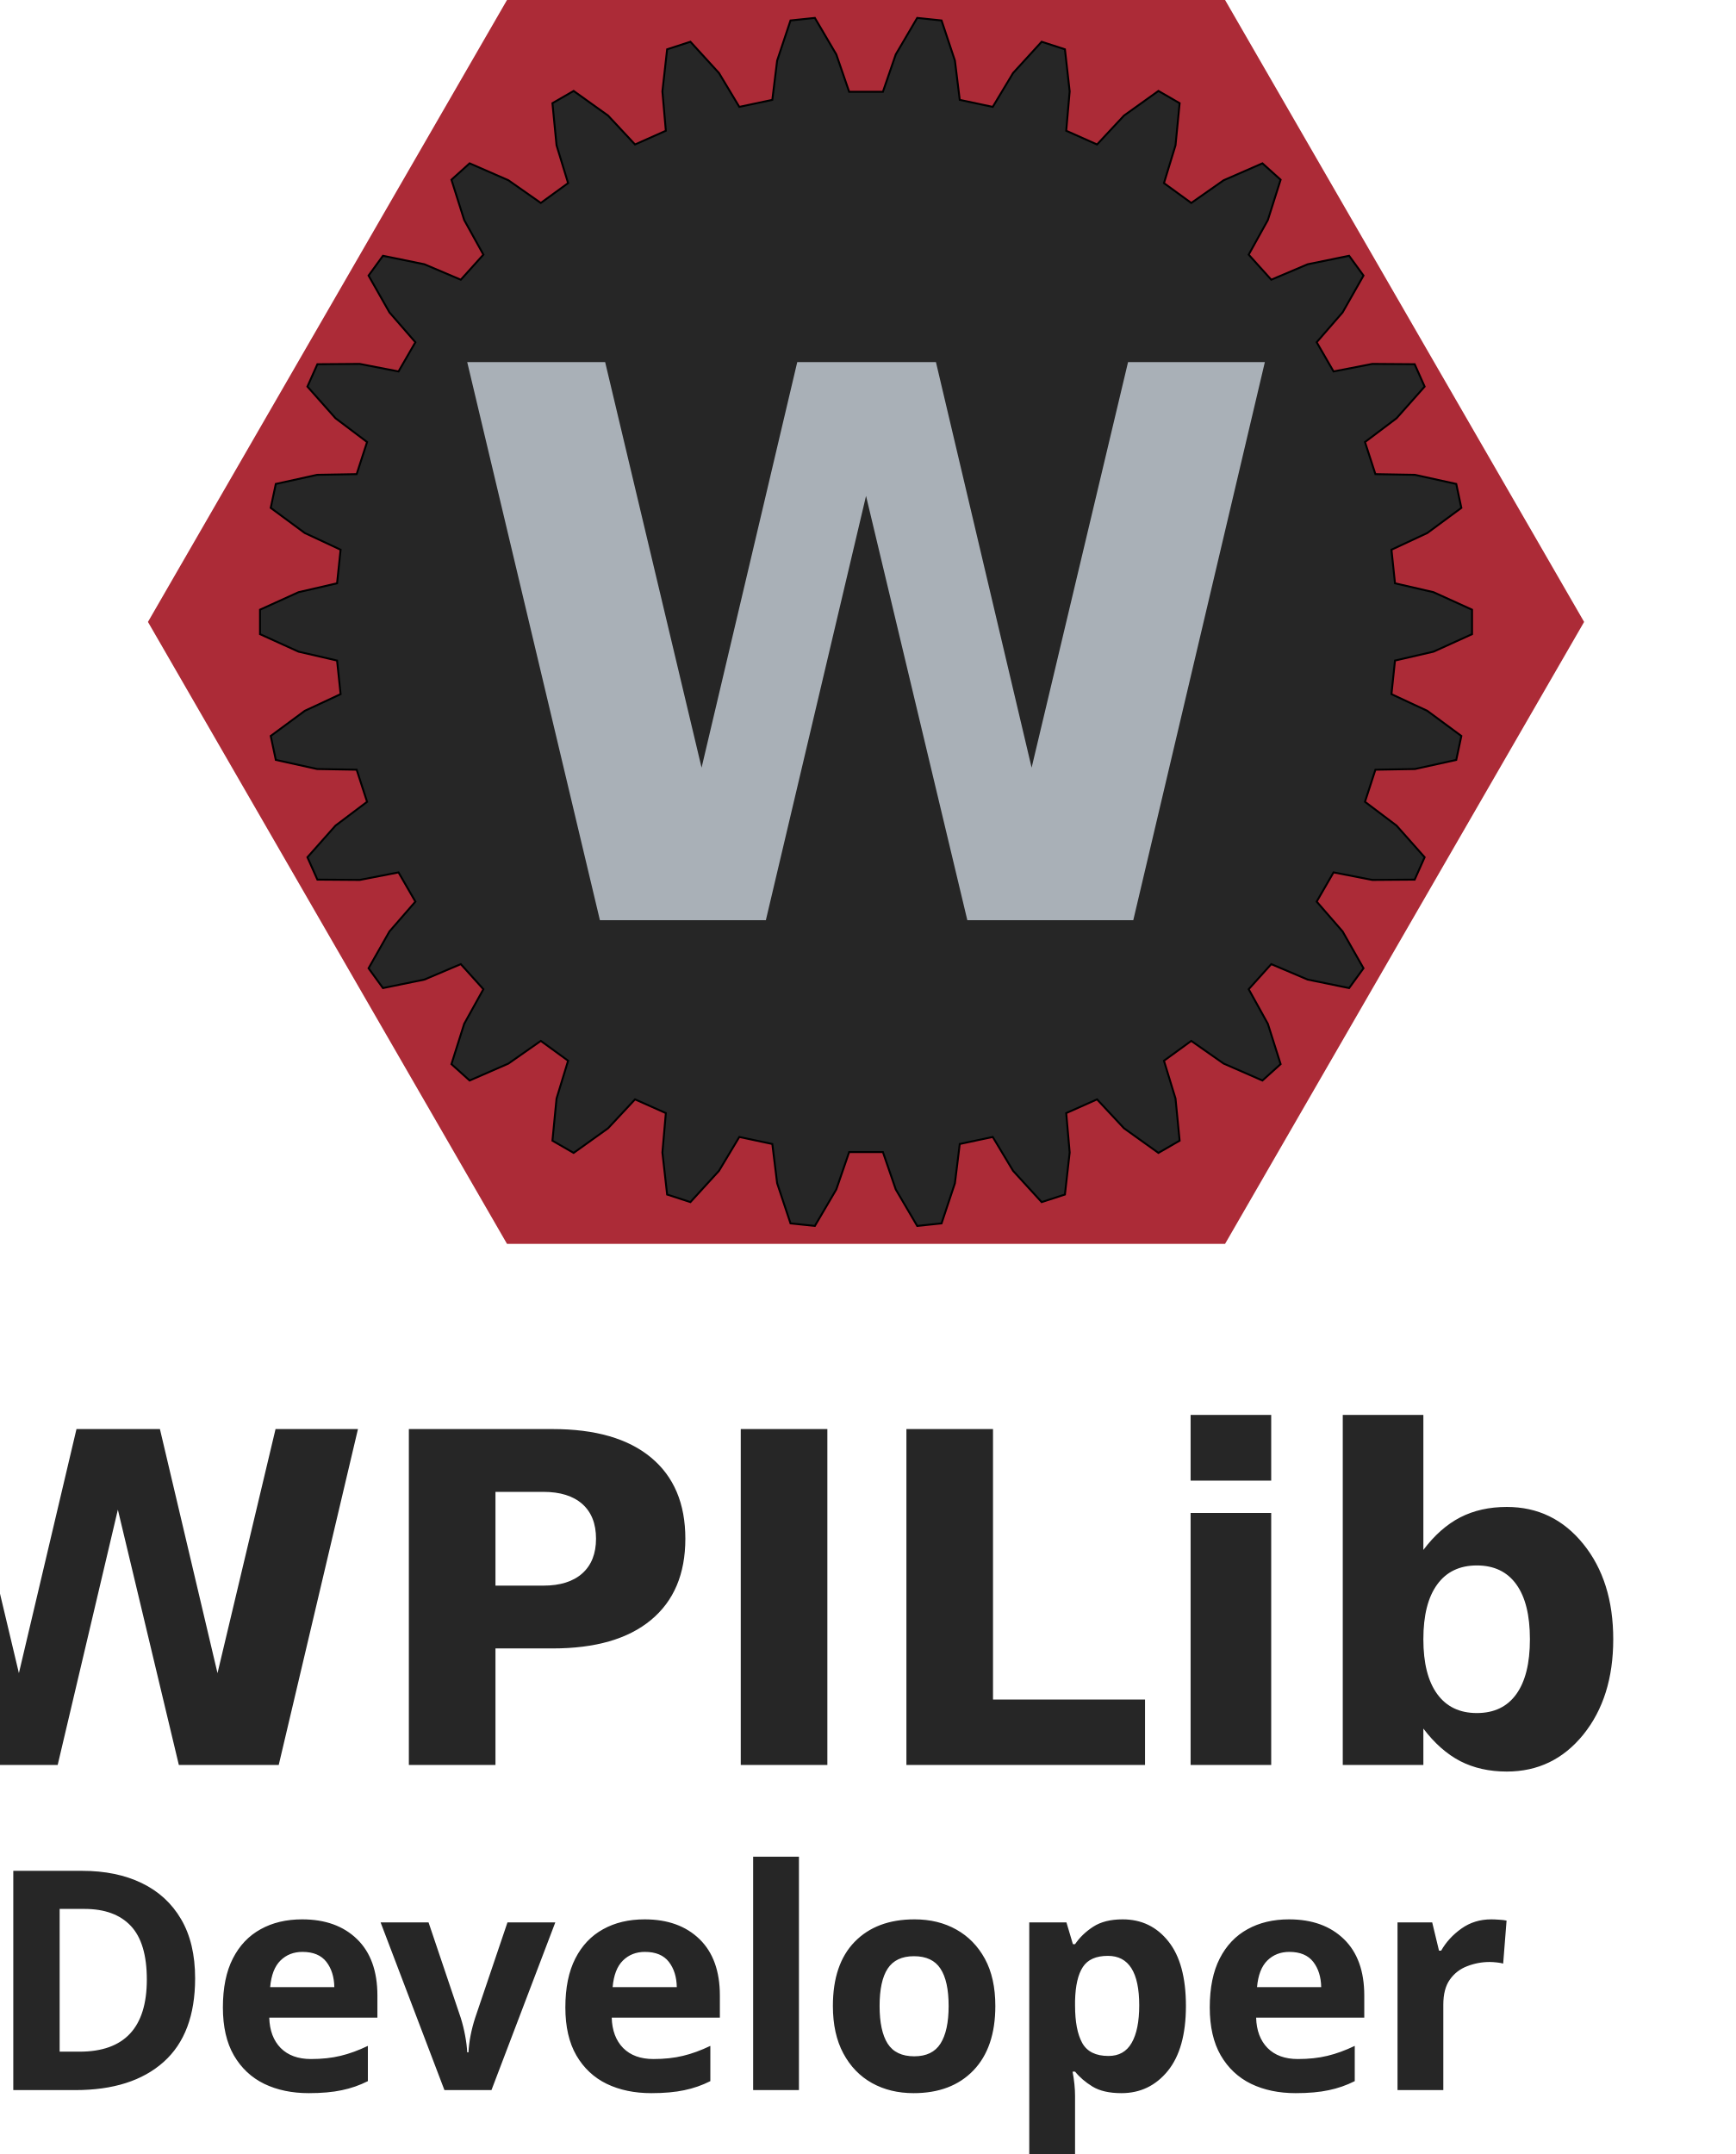
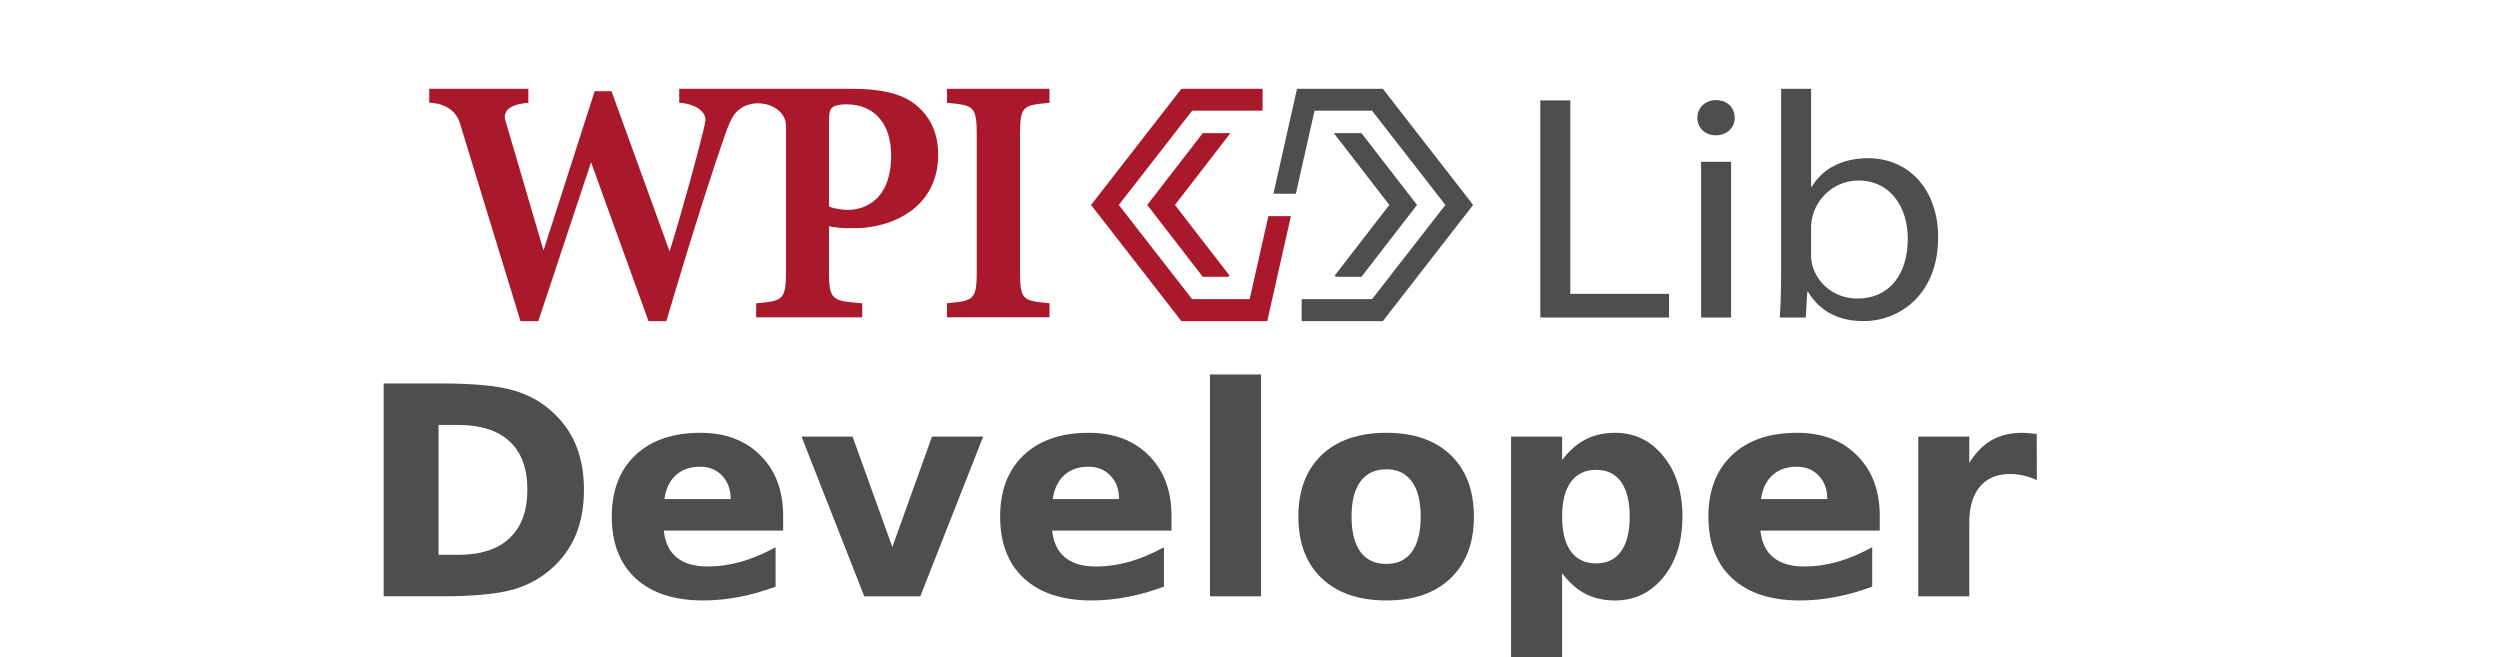
- <svg xmlns="http://www.w3.org/2000/svg" id="svg8" version="1.1" viewBox="0 0 239.272 296.872" height="1122.038" width="904.336">
-   <g transform="translate(-7.912261,-2.389599)" id="layer1" style="display:inline">
-     <path d="m 176.769,173.82 -98.976,-10e-6 -49.488,-85.715 49.488,-85.715 98.976,4.9e-6 49.488,85.715 z" id="path32" style="fill:#ac2b37;fill-opacity:1;stroke-width:0.278" />
-   </g>
-   <g id="layer2" style="display:inline" transform="translate(-7.912261,82.94368)">
-     <g id="g848" transform="translate(127.2811,2.77148)">
-       <path id="path844" style="fill:#262626;fill-opacity:1;stroke:#000000;stroke-width:0.265" d="m 72.908,-5.325 5.308,1.226 5.312,2.412 v 3.375 l -5.312,2.412 -5.308,1.226 -0.486,4.626 4.938,2.302 4.694,3.464 -0.702,3.301 -5.697,1.255 -5.447,0.095 -1.437,4.423 4.351,3.279 3.872,4.364 -1.373,3.083 -5.834,0.043 -5.348,-1.04 -2.325,4.028 3.574,4.112 2.88,5.074 -1.984,2.73 -5.715,-1.171 -5.015,-2.129 -3.112,3.456 2.641,4.765 1.762,5.561 -2.508,2.258 -5.347,-2.334 -4.463,-3.125 -3.763,2.734 1.593,5.21 0.567,5.806 -2.922,1.687 -4.745,-3.394 -3.716,-3.985 -4.249,1.892 0.475,5.427 -0.652,5.797 -3.209,1.043 -3.935,-4.307 -2.806,-4.67 -4.549,0.967 -0.664,5.407 -1.843,5.535 -3.356,0.353 -2.954,-5.031 -1.774,-5.151 h -4.651 l -1.774,5.151 -2.954,5.031 -3.356,-0.353 -1.843,-5.535 -0.664,-5.407 -4.549,-0.967 -2.806,4.67 -3.935,4.307 -3.209,-1.043 -0.652,-5.797 0.475,-5.427 -4.249,-1.892 -3.716,3.985 -4.745,3.394 -2.922,-1.687 0.567,-5.806 1.593,-5.21 -3.763,-2.734 -4.463,3.125 -5.347,2.334 -2.508,-2.258 1.762,-5.561 2.641,-4.765 -3.112,-3.456 -5.015,2.129 -5.715,1.171 -1.984,-2.73 2.88,-5.074 3.574,-4.112 -2.325,-4.028 -5.348,1.04 -5.834,-0.043 -1.373,-3.083 3.872,-4.364 4.351,-3.279 -1.437,-4.423 -5.447,-0.095 -5.697,-1.255 -0.702,-3.301 4.694,-3.464 4.938,-2.302 -0.486,-4.626 -5.308,-1.226 -5.312,-2.412 v -3.375 l 5.312,-2.412 5.308,-1.226 0.486,-4.626 -4.938,-2.302 -4.694,-3.464 0.702,-3.301 5.697,-1.255 5.447,-0.095 1.437,-4.423 -4.351,-3.279 -3.872,-4.364 1.373,-3.083 5.834,-0.043 5.348,1.04 2.325,-4.028 -3.574,-4.112 -2.88,-5.074 1.984,-2.73 5.715,1.171 5.015,2.129 3.112,-3.456 -2.641,-4.765 -1.762,-5.561 2.508,-2.258 5.347,2.334 4.463,3.125 3.763,-2.734 -1.593,-5.21 -0.567,-5.806 2.922,-1.687 4.745,3.394 3.716,3.985 4.249,-1.892 -0.475,-5.427 0.652,-5.797 3.209,-1.043 3.935,4.307 2.806,4.67 4.549,-0.967 0.664,-5.407 1.843,-5.535 3.356,-0.353 2.954,5.031 1.774,5.151 h 4.651 l 1.774,-5.151 2.954,-5.031 3.356,0.353 1.843,5.535 0.664,5.407 4.549,0.967 2.806,-4.67 3.935,-4.307 3.209,1.043 0.652,5.797 -0.475,5.427 4.249,1.892 3.716,-3.985 4.745,-3.394 2.922,1.687 -0.567,5.806 -1.593,5.21 3.763,2.734 4.463,-3.125 5.347,-2.334 2.508,2.258 -1.762,5.561 -2.641,4.765 3.112,3.456 5.015,-2.129 5.715,-1.171 1.984,2.73 -2.88,5.074 -3.574,4.112 2.325,4.028 5.348,-1.04 5.834,0.043 1.373,3.083 -3.872,4.364 -4.351,3.279 1.437,4.423 5.447,0.095 5.697,1.255 0.702,3.301 -4.694,3.464 -4.938,2.302 z" />
+ <svg xmlns="http://www.w3.org/2000/svg" width="2465.961" height="647.928" viewBox="0 0 652.452 171.431" version="1.1" id="svg8">
+   <defs id="defs1">
+     <clipPath clipPathUnits="userSpaceOnUse" id="clipPath2">
+       <rect style="fill:#000000;stroke-width:0.12" id="rect2" width="172.356" height="32.28" x="220.773" y="7.926" />
+     </clipPath>
+   </defs>
+   <g id="text45" style="font-style:normal;font-variant:normal;font-weight:normal;font-stretch:normal;font-size:8.894px;line-height:125%;font-family:sans-serif;-inkscape-font-specification:sans-serif;letter-spacing:0px;word-spacing:0px;fill:#000000;fill-opacity:1;stroke:none;stroke-width:0.093px;stroke-linecap:butt;stroke-linejoin:miter;stroke-opacity:1" transform="matrix(2.855964,0,0,2.855964,-560.1324,74.53307)" />
+   <g id="g10" transform="matrix(1.578066,0,0,1.578066,112.0236,23.17422)">
+     <g id="g3">
+       <path class="st0" d="m 102.35,2.34 0.23,-0.02 V 0 H 85.62 v 2.32 l 0.23,0.02 c 4.24,0.39 4.7,0.59 4.7,5.37 v 22.36 c 0,4.78 -0.47,4.98 -4.7,5.37 l -0.23,0.02 v 2.32 h 16.96 v -2.32 l -0.23,-0.02 C 98.1,35.05 97.7,34.88 97.7,30.07 V 7.71 c 0.01,-4.81 0.4,-4.98 4.65,-5.37 z" id="path1" style="fill:#aa182c" />
+       <g id="g2">
+         <path class="st0" d="M 79.99,2.29 C 77.77,0.73 74.57,0 69.92,0 H 41.34 v 2.32 c 2.43,0.11 4.34,1.32 4.34,2.78 0,0.14 -0.02,0.26 -0.05,0.38 -0.06,0.37 -0.15,0.82 -0.27,1.31 -0.8,3.36 -3.33,12.81 -5.61,20.1 L 30.14,0.4 H 27.36 L 18.9,26.73 12.56,5.13 c 0,0 -0.92,-2.49 3.83,-2.81 V 0 H 0 v 2.31 c 0,0 3.89,-0.13 5.03,3.24 l 10.06,32.87 h 2.95 l 8.72,-26.27 9.5,26.27 h 2.95 C 44.17,21.65 47.55,11.47 48.72,8.19 49.47,5.97 50.02,4.66 50.8,3.84 51.66,2.95 52.93,2.4 54.34,2.4 56.91,2.4 59,4.02 59,6.08 v 24 c 0,4.78 -0.47,4.99 -4.7,5.37 l -0.23,0.02 v 2.32 h 17.54 v -2.32 l -0.24,-0.02 c -4.83,-0.38 -5.26,-0.57 -5.26,-5.37 v -7.35 c 0.42,0.08 0.83,0.15 1.27,0.2 0.86,0.12 1.8,0.12 2.49,0.12 0.7,0 1.62,0 2.5,-0.12 5.7,-0.66 11.8,-4.18 11.8,-12.06 0,-3.68 -1.41,-6.56 -4.18,-8.58 z M 69.36,20.02 c -1.48,0 -2.65,-0.29 -3.24,-0.55 V 5.07 c 0,-1.06 0.15,-1.64 0.5,-1.94 0.28,-0.28 1.02,-0.56 2.35,-0.56 4.64,0 7.42,3.17 7.42,8.46 -0.01,8.55 -5.86,8.99 -7.03,8.99 z" id="path2" style="fill:#aa182c" />
+       </g>
+     </g>
+     <g id="g6">
+       <g id="g5">
+         <path class="st1" d="M 188.71,33.91 V 1.92 h -4.96 v 35.91 h 21.28 v -3.92 z" id="path3" style="fill:#4d4e4e" />
+         <path class="st1" d="m 212.82,1.87 c -1.83,0 -3.1,1.3 -3.1,2.91 -0.01,1.59 1.21,2.91 3.01,2.91 1.98,0 3.17,-1.32 3.17,-2.91 -0.01,-1.64 -1.22,-2.91 -3.08,-2.91 z m -2.48,10.2 v 25.76 h 4.96 V 12.07 Z" id="path4" style="fill:#4d4e4e" />
+         <path class="st1" d="m 237.98,11.48 c -4.42,0 -7.59,1.82 -9.34,4.72 h -0.11 V 0 h -4.96 v 31.18 c 0,2.29 -0.09,4.88 -0.22,6.65 h 4.3 l 0.25,-4.24 h 0.13 c 2.06,3.36 5.23,4.83 9.18,4.83 6.11,0 12.33,-4.57 12.33,-13.82 0.03,-7.8 -4.75,-13.12 -11.56,-13.12 z m -1.77,23.21 c -3.6,0 -6.54,-2.23 -7.47,-5.48 -0.14,-0.54 -0.21,-1.12 -0.21,-1.7 v -4.63 c 0,-0.74 0.13,-1.38 0.28,-1.95 1,-3.53 4.17,-5.76 7.54,-5.76 5.33,0 8.17,4.44 8.17,9.62 0.01,5.9 -3.07,9.9 -8.31,9.9 z" id="path5" style="fill:#4d4e4e" />
+       </g>
+     </g>
+     <polygon class="st0" points="109.45,19.21 124.39,0 137.82,0 137.82,3.62 126.17,3.62 114.04,19.21 126.17,34.79 135.68,34.79 138.78,21.06 142.5,21.06 138.59,38.42 124.39,38.42 " id="polygon6" style="fill:#aa182c" />
+     <polygon class="st1" points="144.28,34.79 155.92,34.79 168.05,19.21 155.92,3.62 146.41,3.62 143.32,17.36 139.61,17.36 143.51,0 157.71,0 172.64,19.21 157.71,38.42 144.28,38.42 " id="polygon7" style="fill:#4d4e4e" />
+     <g id="g9">
+       <polygon class="st0" points="132.37,30.91 132.13,31.09 127.93,31.09 118.74,19.21 127.93,7.33 132.5,7.33 123.32,19.21 " id="polygon8" style="fill:#aa182c" />
+       <polygon class="st1" points="149.73,30.91 149.96,31.09 154.17,31.09 163.36,19.21 154.17,7.33 149.6,7.33 158.78,19.21 " id="polygon9" style="fill:#4d4e4e" />
    </g>
  </g>
-   <g id="layer3" transform="translate(-1.566963,102.6187)" style="display:inline">
-     <text xml:space="preserve" style="font-style:normal;font-variant:normal;font-weight:normal;font-stretch:normal;font-size:25.4px;line-height:125%;font-family:sans-serif;-inkscape-font-specification:sans-serif;letter-spacing:0px;word-spacing:0px;fill:#000000;fill-opacity:1;stroke:none;stroke-width:0.265px;stroke-linecap:butt;stroke-linejoin:miter;stroke-opacity:1" x="121.714" y="140.639" id="text4529">
-       <tspan x="121.318" y="140.639" style="font-style:normal;font-variant:normal;font-weight:bold;font-stretch:normal;font-size:63.5px;line-height:100%;font-family:'DejaVu Sans';-inkscape-font-specification:'DejaVu Sans Bold';text-align:center;letter-spacing:-0.794px;text-anchor:middle;fill:#262626;fill-opacity:1;stroke-width:0.265px" id="tspan4506">WPILib</tspan>
-     </text>
-     <g transform="translate(15.61484,-122.2923)" style="display:inline" id="g7">
-       <path d="M 50.35,69.576 H 69.361 L 82.653,125.475 95.841,69.576 h 19.114 l 13.189,55.898 13.292,-55.898 h 18.856 l -18.135,76.918 h -22.875 L 105.321,88.02 91.514,146.494 H 68.639 Z" style="font-weight:bold;fill:#a9b0b7;fill-opacity:1;stroke-width:1.099px" id="path4489" />
-     </g>
-     <text xml:space="preserve" style="font-style:normal;font-variant:normal;font-weight:normal;font-stretch:normal;font-size:25.4px;line-height:125%;font-family:sans-serif;-inkscape-font-specification:sans-serif;letter-spacing:0px;word-spacing:0px;fill:#000000;fill-opacity:1;stroke:none;stroke-width:0.265px;stroke-linecap:butt;stroke-linejoin:miter;stroke-opacity:1" x="13.001" y="83.778" id="text19">
-       <tspan x="13.001" y="106.251" style="font-weight:bold;stroke-width:0.265px" id="tspan21" />
-     </text>
-     <text xml:space="preserve" style="font-style:normal;font-variant:normal;font-weight:normal;font-stretch:normal;font-size:25.4px;line-height:125%;font-family:sans-serif;-inkscape-font-specification:sans-serif;letter-spacing:0px;word-spacing:0px;fill:#000000;fill-opacity:1;stroke:none;stroke-width:0.265px;stroke-linecap:butt;stroke-linejoin:miter;stroke-opacity:1" x="59.884" y="89.921" id="text29">
-       <tspan id="tspan27" x="59.884" y="112.394" style="stroke-width:0.265px" />
-     </text>
-     <text xml:space="preserve" style="font-style:normal;font-variant:normal;font-weight:normal;font-stretch:normal;font-size:25.4px;line-height:125%;font-family:sans-serif;-inkscape-font-specification:sans-serif;letter-spacing:0px;word-spacing:0px;fill:#000000;fill-opacity:1;stroke:none;stroke-width:0.265px;stroke-linecap:butt;stroke-linejoin:miter;stroke-opacity:1" x="24.952" y="71.623" id="text35">
-       <tspan id="tspan33" x="24.952" y="94.096" style="stroke-width:0.265px" />
-     </text>
-     <text xml:space="preserve" style="font-style:normal;font-variant:normal;font-weight:bold;font-stretch:normal;font-size:25.4px;line-height:125%;font-family:sans-serif;-inkscape-font-specification:'sans-serif Bold';letter-spacing:0px;word-spacing:0px;fill:#000000;fill-opacity:1;stroke:none;stroke-width:0.265px;stroke-linecap:butt;stroke-linejoin:miter;stroke-opacity:1" x="3.474" y="84.37" id="text52">
-       <tspan id="tspan49" x="3.474" y="106.843" style="font-style:normal;font-variant:normal;font-weight:bold;font-stretch:normal;font-family:sans-serif;-inkscape-font-specification:'sans-serif Bold';stroke-width:0.265px" />
-     </text>
-     <flowRoot xml:space="preserve" id="flowRoot66" style="font-style:normal;font-variant:normal;font-weight:normal;font-stretch:normal;font-size:96px;line-height:125%;font-family:sans-serif;-inkscape-font-specification:sans-serif;letter-spacing:0px;word-spacing:0px;fill:#000000;fill-opacity:1;stroke:none;stroke-width:1px;stroke-linecap:butt;stroke-linejoin:miter;stroke-opacity:1">
-       <flowRegion id="flowRegion68">
-         <rect id="rect70" width="225.287" height="291.319" x="-421.442" y="631.192" />
-       </flowRegion>
-       <flowPara id="flowPara72" />
-     </flowRoot>
-     <text xml:space="preserve" style="font-style:normal;font-variant:normal;font-weight:normal;font-stretch:normal;font-size:25.4px;line-height:125%;font-family:sans-serif;-inkscape-font-specification:sans-serif;letter-spacing:0px;word-spacing:0px;fill:#000000;fill-opacity:1;stroke:none;stroke-width:0.265px;stroke-linecap:butt;stroke-linejoin:miter;stroke-opacity:1" x="8.389" y="206.609" id="text4514">
-       <tspan id="tspan4512" x="8.389" y="229.082" style="stroke-width:0.265px" />
-     </text>
-     <text xml:space="preserve" style="font-style:normal;font-variant:normal;font-weight:normal;font-stretch:normal;font-size:25.4px;line-height:125%;font-family:sans-serif;-inkscape-font-specification:sans-serif;letter-spacing:0px;word-spacing:0px;fill:#000000;fill-opacity:1;stroke:none;stroke-width:0.265px;stroke-linecap:butt;stroke-linejoin:miter;stroke-opacity:1" x="-0.414" y="185.447" id="text4518">
-       <tspan id="tspan4516" x="-0.414" y="185.447" style="font-weight:bold;font-size:42.333px;letter-spacing:-0.529px;fill:#262626;fill-opacity:1;stroke-width:0.265px">Developer</tspan>
-     </text>
+   <g id="text49" style="font-style:normal;font-variant:normal;font-weight:normal;font-stretch:normal;font-size:8.894px;line-height:125%;font-family:sans-serif;-inkscape-font-specification:sans-serif;letter-spacing:0px;word-spacing:0px;fill:#4d4e4e;fill-opacity:1;stroke:none;stroke-width:0.093px;stroke-linecap:butt;stroke-linejoin:miter;stroke-opacity:1" aria-label="WPILib Developer" transform="matrix(2.855964,0,0,2.855964,-541.1726,72.71546)" clip-path="url(#clipPath2)">
+     <path id="path25" style="font-style:normal;font-variant:normal;font-weight:bold;font-stretch:normal;font-size:26.681px;line-height:125%;font-family:'DejaVu Sans';-inkscape-font-specification:'DejaVu Sans Bold';fill:#4d4e4e;fill-opacity:1;stroke-width:0.093px" d="m 222.894,-23.771 h 4.807 l 3.361,14.135 3.335,-14.135 h 4.833 l 3.335,14.135 3.361,-14.135 h 4.768 l -4.586,19.451 h -5.784 l -3.531,-14.787 -3.491,14.787 h -5.784 z" />
+     <path id="path27" style="font-style:normal;font-variant:normal;font-weight:bold;font-stretch:normal;font-size:26.681px;line-height:125%;font-family:'DejaVu Sans';-inkscape-font-specification:'DejaVu Sans Bold';fill:#4d4e4e;fill-opacity:1;stroke-width:0.093px" d="m 253.992,-23.771 h 8.325 q 3.713,0 5.693,1.655 1.993,1.642 1.993,4.69 0,3.062 -1.993,4.716 -1.98,1.642 -5.693,1.642 h -3.309 v 6.748 h -5.016 z m 5.016,3.635 v 5.433 h 2.775 q 1.459,0 2.254,-0.704 0.795,-0.717 0.795,-2.019 0,-1.303 -0.795,-2.006 -0.795,-0.704 -2.254,-0.704 z" />
+     <path id="path29" style="font-style:normal;font-variant:normal;font-weight:bold;font-stretch:normal;font-size:26.681px;line-height:125%;font-family:'DejaVu Sans';-inkscape-font-specification:'DejaVu Sans Bold';fill:#4d4e4e;fill-opacity:1;stroke-width:0.093px" d="m 273.533,-23.771 h 5.016 v 19.451 h -5.016 z" />
+     <path id="path31" style="font-style:normal;font-variant:normal;font-weight:bold;font-stretch:normal;font-size:26.681px;line-height:125%;font-family:'DejaVu Sans';-inkscape-font-specification:'DejaVu Sans Bold';fill:#4d4e4e;fill-opacity:1;stroke-width:0.093px" d="m 283.487,-23.771 h 5.016 v 15.659 h 8.807 v 3.791 h -13.823 z" />
+     <path id="path33" style="font-style:normal;font-variant:normal;font-weight:bold;font-stretch:normal;font-size:26.681px;line-height:125%;font-family:'DejaVu Sans';-inkscape-font-specification:'DejaVu Sans Bold';fill:#4d4e4e;fill-opacity:1;stroke-width:0.093px" d="m 300.267,-18.912 h 4.664 v 14.591 h -4.664 z m 0,-5.68 h 4.664 v 3.804 h -4.664 z" />
+     <path id="path35" style="font-style:normal;font-variant:normal;font-weight:bold;font-stretch:normal;font-size:26.681px;line-height:125%;font-family:'DejaVu Sans';-inkscape-font-specification:'DejaVu Sans Bold';fill:#4d4e4e;fill-opacity:1;stroke-width:0.093px" d="m 317.203,-7.33 q 1.498,0 2.28,-1.094 0.795,-1.094 0.795,-3.179 0,-2.084 -0.795,-3.179 -0.782,-1.094 -2.28,-1.094 -1.498,0 -2.306,1.107 -0.795,1.094 -0.795,3.166 0,2.071 0.795,3.179 0.808,1.094 2.306,1.094 z m -3.101,-9.445 q 0.964,-1.277 2.137,-1.876 1.173,-0.612 2.697,-0.612 2.697,0 4.429,2.15 1.733,2.137 1.733,5.511 0,3.374 -1.733,5.524 -1.733,2.137 -4.429,2.137 -1.524,0 -2.697,-0.599 -1.173,-0.612 -2.137,-1.889 v 2.111 h -4.664 V -24.592 h 4.664 z" />
+     <path id="path37" style="font-style:normal;font-variant:normal;font-weight:bold;font-stretch:normal;font-size:26.681px;line-height:125%;font-family:'DejaVu Sans';-inkscape-font-specification:'DejaVu Sans Bold';fill:#4d4e4e;fill-opacity:1;stroke-width:0.093px" d="m 229.564,13.371 v 11.868 h 1.798 q 3.075,0 4.69,-1.524 1.628,-1.524 1.628,-4.429 0,-2.892 -1.615,-4.403 -1.615,-1.511 -4.703,-1.511 z m -5.016,-3.791 h 5.289 q 4.429,0 6.592,0.638 2.176,0.625 3.726,2.137 1.368,1.316 2.032,3.035 0.664,1.72 0.664,3.895 0,2.202 -0.664,3.934 -0.664,1.72 -2.032,3.035 -1.563,1.511 -3.752,2.15 -2.189,0.625 -6.566,0.625 h -5.289 z" />
+     <path id="path39" style="font-style:normal;font-variant:normal;font-weight:bold;font-stretch:normal;font-size:26.681px;line-height:125%;font-family:'DejaVu Sans';-inkscape-font-specification:'DejaVu Sans Bold';fill:#4d4e4e;fill-opacity:1;stroke-width:0.093px" d="m 261.053,21.696 v 1.329 h -10.904 q 0.169,1.642 1.186,2.462 1.016,0.821 2.84,0.821 1.472,0 3.009,-0.43 1.55,-0.443 3.179,-1.329 v 3.596 q -1.655,0.625 -3.309,0.938 -1.655,0.326 -3.309,0.326 -3.96,0 -6.162,-2.006 -2.189,-2.019 -2.189,-5.654 0,-3.57 2.15,-5.615 2.163,-2.045 5.941,-2.045 3.439,0 5.498,2.071 2.071,2.071 2.071,5.537 z m -4.794,-1.55 q 0,-1.329 -0.782,-2.137 -0.769,-0.821 -2.019,-0.821 -1.355,0 -2.202,0.769 -0.847,0.756 -1.055,2.189 z" />
+     <path id="path41" style="font-style:normal;font-variant:normal;font-weight:bold;font-stretch:normal;font-size:26.681px;line-height:125%;font-family:'DejaVu Sans';-inkscape-font-specification:'DejaVu Sans Bold';fill:#4d4e4e;fill-opacity:1;stroke-width:0.093px" d="m 262.733,14.439 h 4.664 l 3.635,10.084 3.622,-10.084 h 4.677 l -5.745,14.591 h -5.12 z" />
+     <path id="path43" style="font-style:normal;font-variant:normal;font-weight:bold;font-stretch:normal;font-size:26.681px;line-height:125%;font-family:'DejaVu Sans';-inkscape-font-specification:'DejaVu Sans Bold';fill:#4d4e4e;fill-opacity:1;stroke-width:0.093px" d="m 296.541,21.696 v 1.329 h -10.904 q 0.169,1.642 1.186,2.462 1.016,0.821 2.84,0.821 1.472,0 3.009,-0.43 1.55,-0.443 3.179,-1.329 v 3.596 q -1.655,0.625 -3.309,0.938 -1.655,0.326 -3.309,0.326 -3.96,0 -6.162,-2.006 -2.189,-2.019 -2.189,-5.654 0,-3.57 2.15,-5.615 2.163,-2.045 5.941,-2.045 3.439,0 5.498,2.071 2.071,2.071 2.071,5.537 z m -4.794,-1.55 q 0,-1.329 -0.782,-2.137 -0.769,-0.821 -2.019,-0.821 -1.355,0 -2.202,0.769 -0.847,0.756 -1.055,2.189 z" />
+     <path id="path45" style="font-style:normal;font-variant:normal;font-weight:bold;font-stretch:normal;font-size:26.681px;line-height:125%;font-family:'DejaVu Sans';-inkscape-font-specification:'DejaVu Sans Bold';fill:#4d4e4e;fill-opacity:1;stroke-width:0.093px" d="m 300.058,8.759 h 4.664 V 29.031 h -4.664 z" />
+     <path id="path47" style="font-style:normal;font-variant:normal;font-weight:bold;font-stretch:normal;font-size:26.681px;line-height:125%;font-family:'DejaVu Sans';-inkscape-font-specification:'DejaVu Sans Bold';fill:#4d4e4e;fill-opacity:1;stroke-width:0.093px" d="m 316.174,17.423 q -1.55,0 -2.371,1.12 -0.808,1.107 -0.808,3.205 0,2.097 0.808,3.218 0.821,1.107 2.371,1.107 1.524,0 2.332,-1.107 0.808,-1.12 0.808,-3.218 0,-2.097 -0.808,-3.205 -0.808,-1.12 -2.332,-1.12 z m 0,-3.335 q 3.765,0 5.876,2.032 2.124,2.032 2.124,5.628 0,3.596 -2.124,5.628 -2.111,2.032 -5.876,2.032 -3.778,0 -5.915,-2.032 -2.124,-2.032 -2.124,-5.628 0,-3.596 2.124,-5.628 2.137,-2.032 5.915,-2.032 z" />
+     <path id="path49" style="font-style:normal;font-variant:normal;font-weight:bold;font-stretch:normal;font-size:26.681px;line-height:125%;font-family:'DejaVu Sans';-inkscape-font-specification:'DejaVu Sans Bold';fill:#4d4e4e;fill-opacity:1;stroke-width:0.093px" d="m 332.237,26.92 v 7.66 h -4.664 V 14.439 h 4.664 v 2.137 q 0.964,-1.277 2.137,-1.876 1.173,-0.612 2.697,-0.612 2.697,0 4.429,2.15 1.733,2.137 1.733,5.511 0,3.374 -1.733,5.524 -1.733,2.137 -4.429,2.137 -1.524,0 -2.697,-0.599 -1.173,-0.612 -2.137,-1.889 z m 3.101,-9.445 q -1.498,0 -2.306,1.107 -0.795,1.094 -0.795,3.166 0,2.071 0.795,3.179 0.808,1.094 2.306,1.094 1.498,0 2.28,-1.094 0.795,-1.094 0.795,-3.179 0,-2.084 -0.795,-3.179 -0.782,-1.094 -2.28,-1.094 z" />
+     <path id="path51" style="font-style:normal;font-variant:normal;font-weight:bold;font-stretch:normal;font-size:26.681px;line-height:125%;font-family:'DejaVu Sans';-inkscape-font-specification:'DejaVu Sans Bold';fill:#4d4e4e;fill-opacity:1;stroke-width:0.093px" d="m 361.263,21.696 v 1.329 h -10.904 q 0.169,1.642 1.186,2.462 1.016,0.821 2.84,0.821 1.472,0 3.009,-0.43 1.55,-0.443 3.179,-1.329 v 3.596 q -1.655,0.625 -3.309,0.938 -1.655,0.326 -3.309,0.326 -3.96,0 -6.162,-2.006 -2.189,-2.019 -2.189,-5.654 0,-3.57 2.15,-5.615 2.163,-2.045 5.941,-2.045 3.439,0 5.498,2.071 2.071,2.071 2.071,5.537 z m -4.794,-1.55 q 0,-1.329 -0.782,-2.137 -0.769,-0.821 -2.019,-0.821 -1.355,0 -2.202,0.769 -0.847,0.756 -1.055,2.189 z" />
+     <path id="path53" style="font-style:normal;font-variant:normal;font-weight:bold;font-stretch:normal;font-size:26.681px;line-height:125%;font-family:'DejaVu Sans';-inkscape-font-specification:'DejaVu Sans Bold';fill:#4d4e4e;fill-opacity:1;stroke-width:0.093px" d="m 375.62,18.413 q -0.612,-0.287 -1.225,-0.417 -0.599,-0.143 -1.212,-0.143 -1.798,0 -2.775,1.159 -0.964,1.146 -0.964,3.296 v 6.722 h -4.664 V 14.439 h 4.664 v 2.397 q 0.899,-1.433 2.058,-2.084 1.173,-0.664 2.801,-0.664 0.234,0 0.508,0.026 0.274,0.013 0.795,0.078 z" />
  </g>
</svg>
